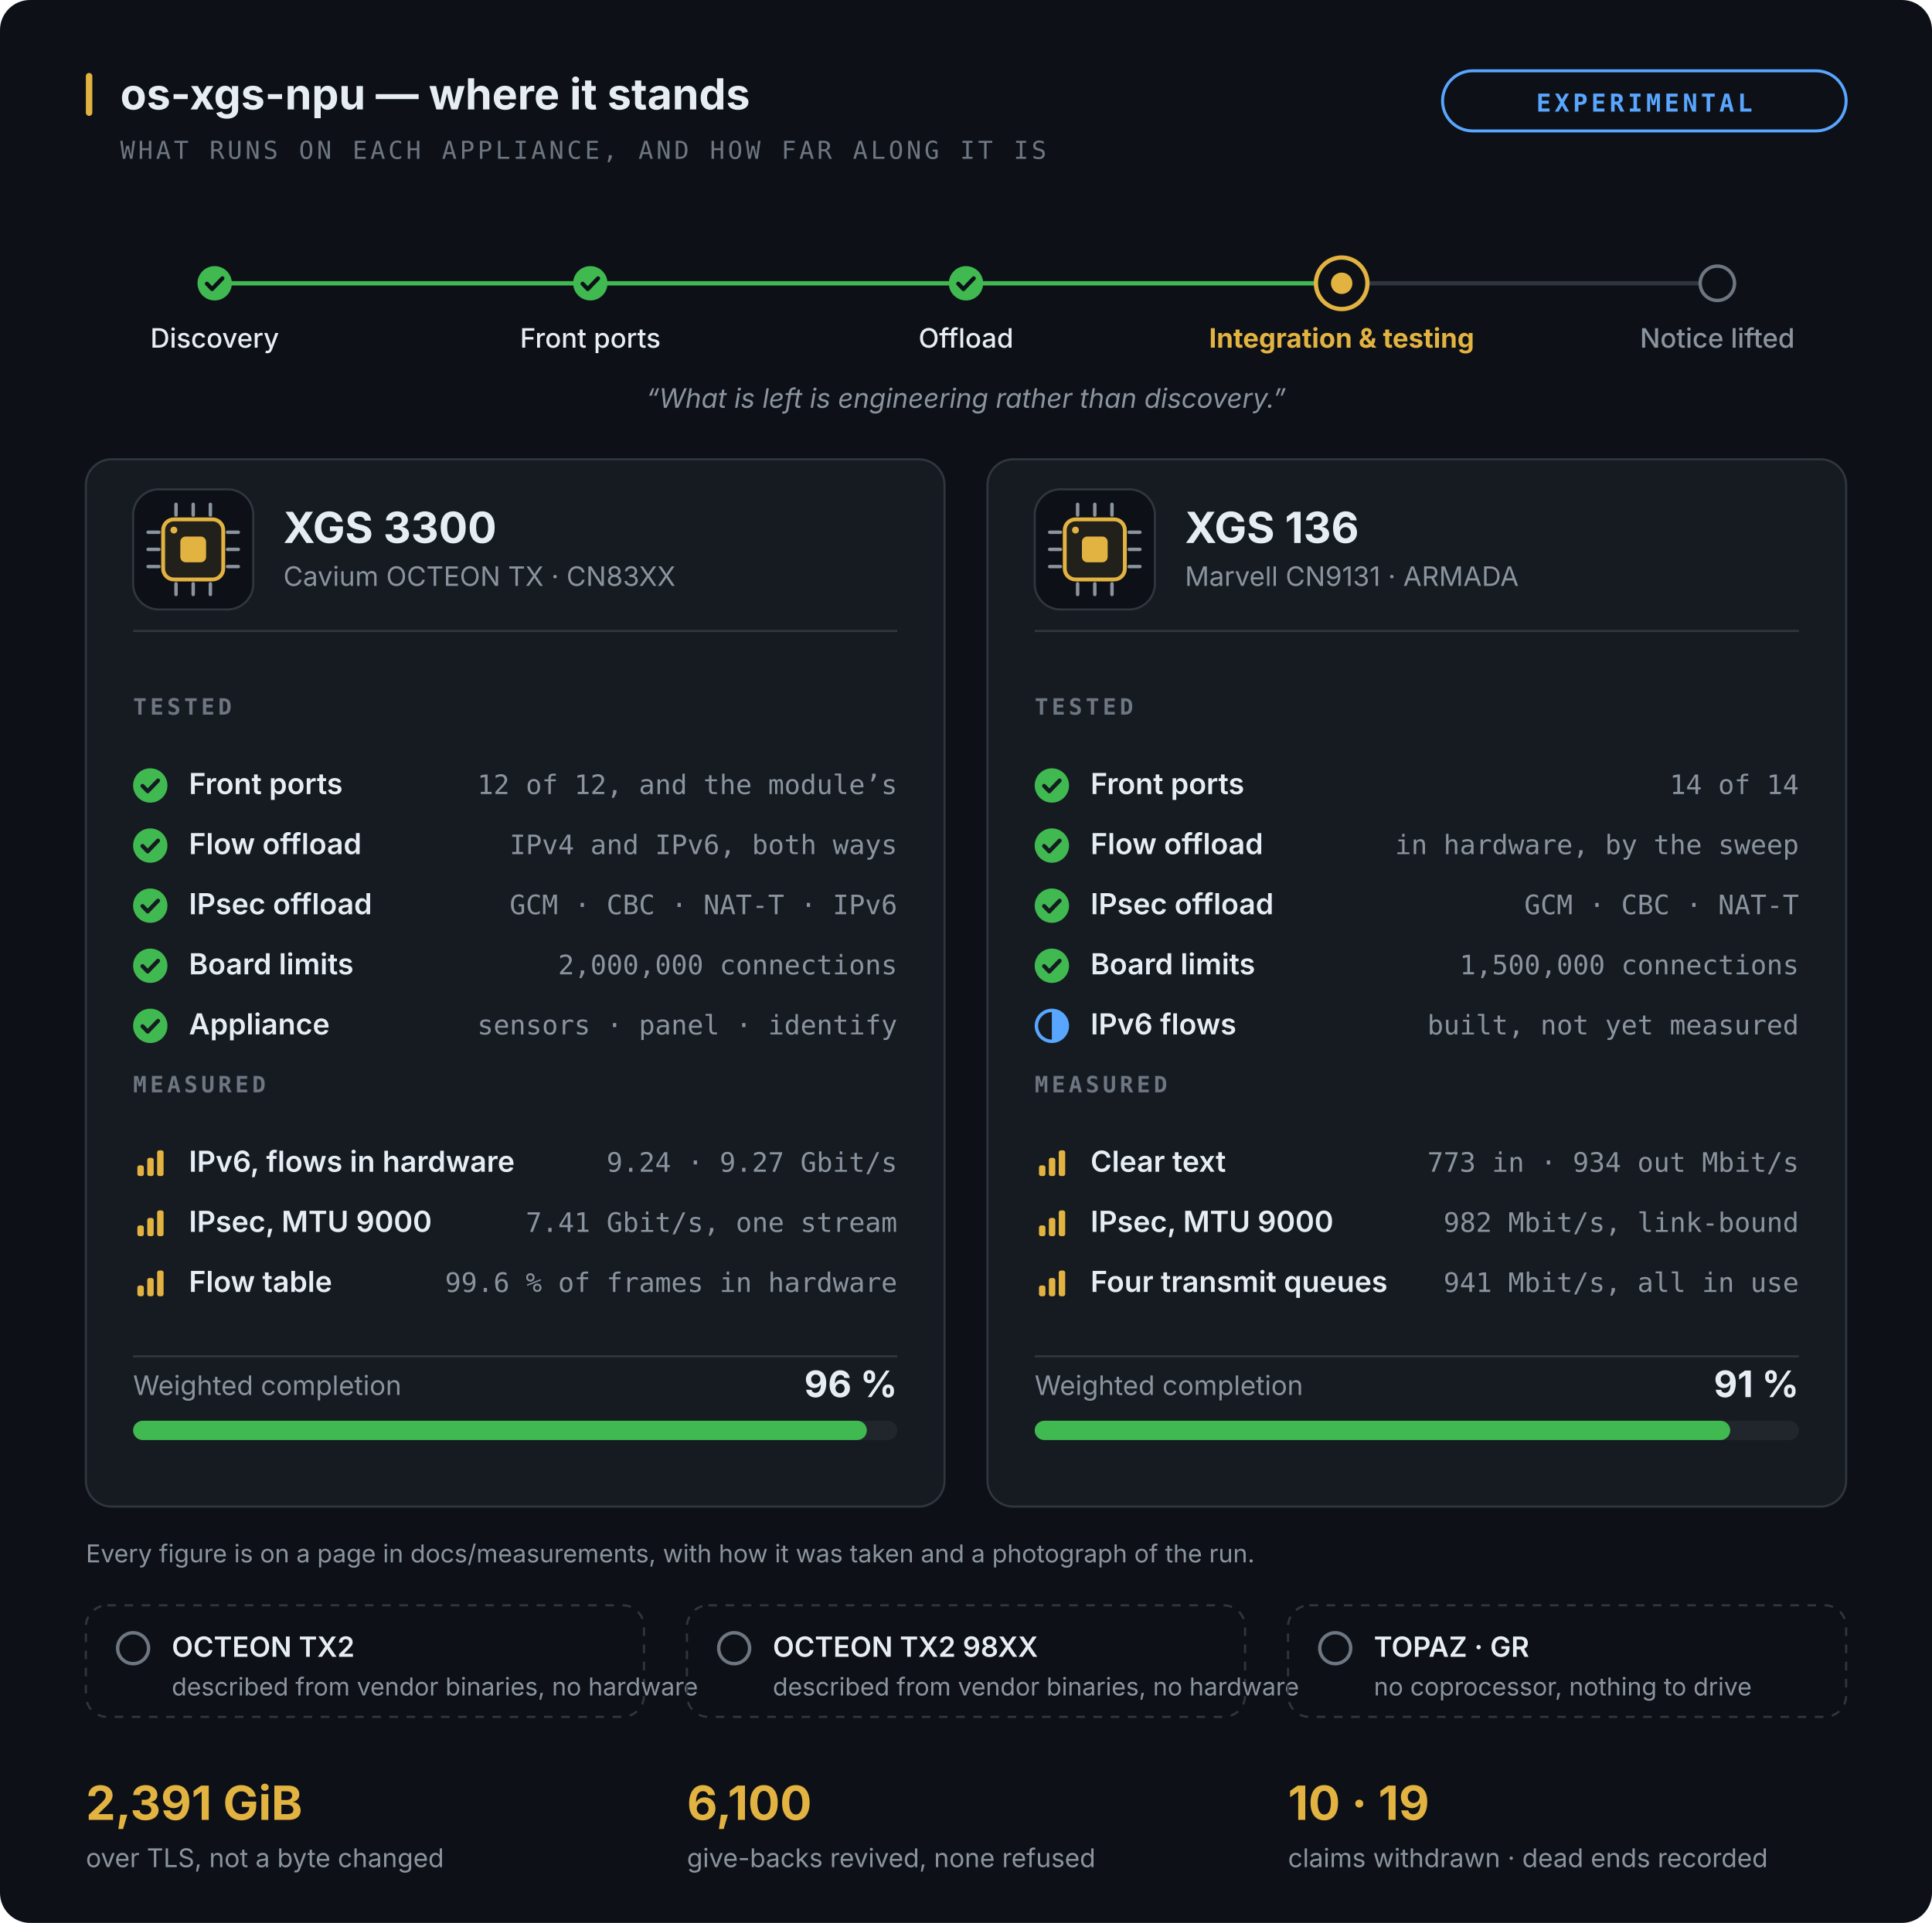
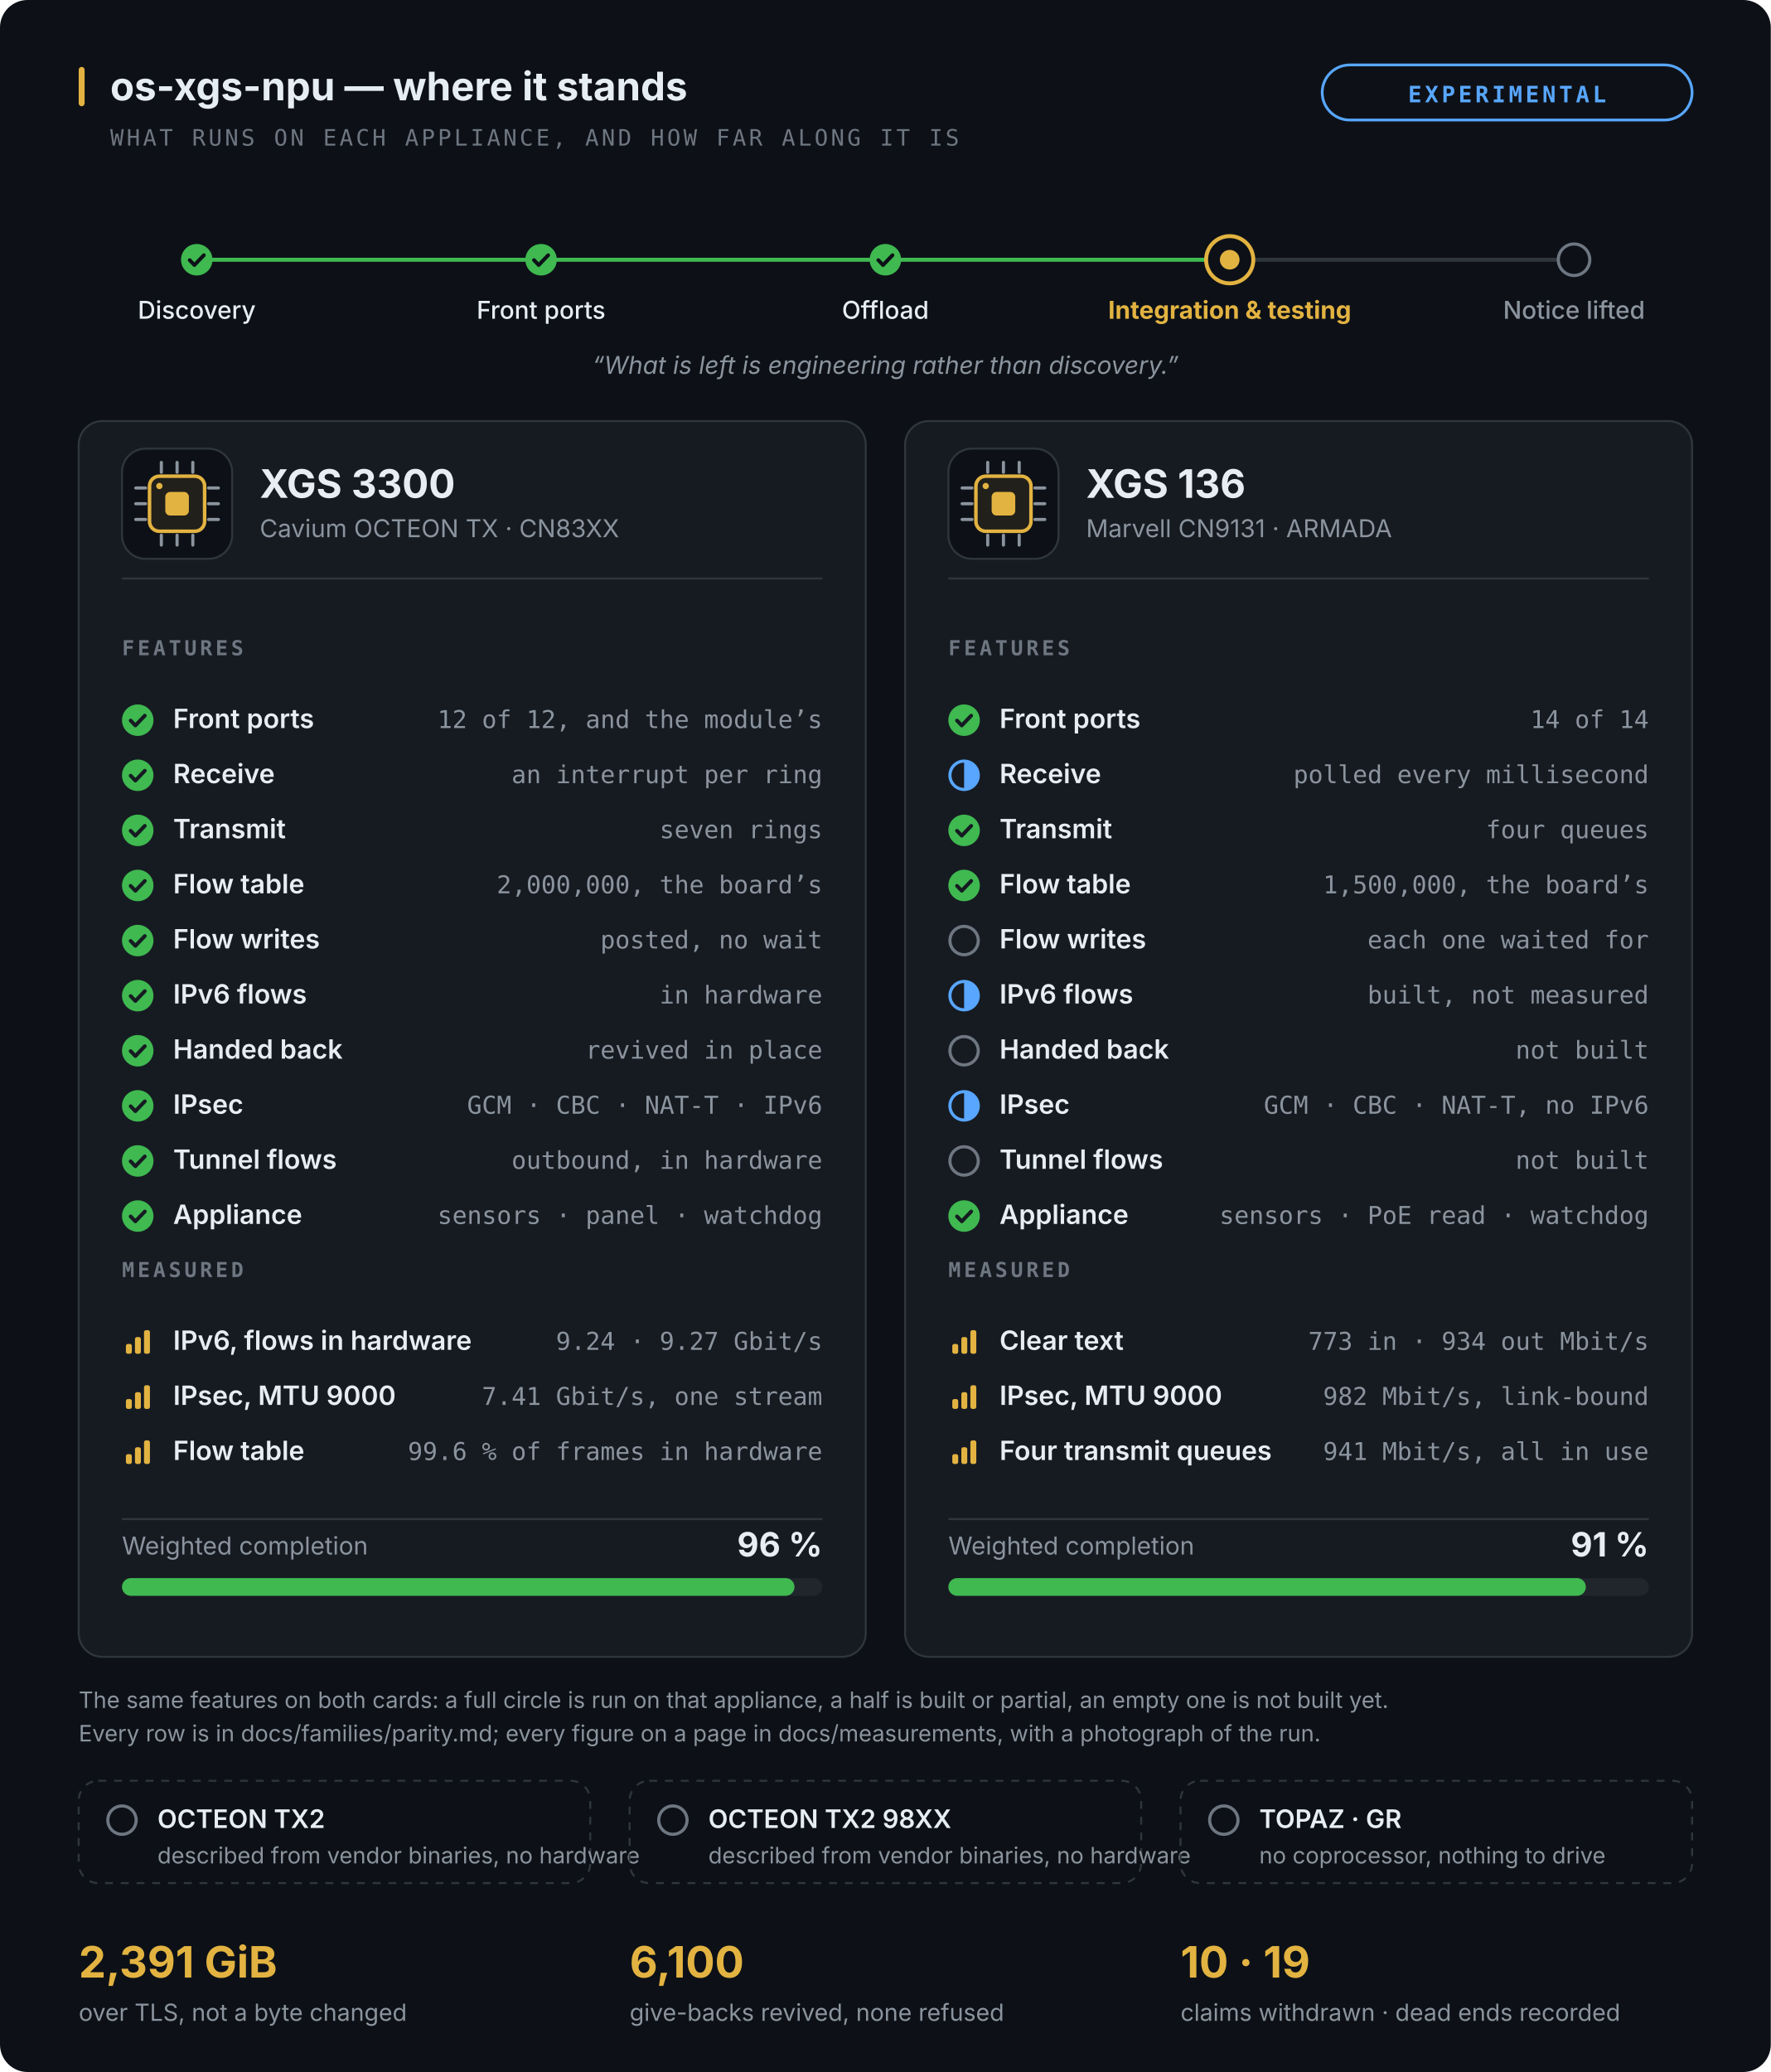
- <svg xmlns="http://www.w3.org/2000/svg" viewBox="0 0 900 896" width="900" height="896" role="img" aria-label="os-xgs-npu status. Stage: discovery, front ports and offload done; integration and testing in progress; the repository notice not yet lifted. XGS 3300, Cavium OCTEON TX and CN83XX: Front ports: 12 of 12, and the module's; Flow offload: IPv4 and IPv6, both ways; IPsec offload: GCM and CBC and NAT-T and IPv6; Board limits: 2,000,000 connections; Appliance: sensors and panel and identify; IPv6, flows in hardware: 9.24 and 9.27 Gbit/s; IPsec, MTU 9000: 7.41 Gbit/s, one stream; Flow table: 99.6 % of frames in hardware; weighted completion 96 per cent. XGS 136, Marvell CN9131 and ARMADA: Front ports: 14 of 14; Flow offload: in hardware, by the sweep; IPsec offload: GCM and CBC and NAT-T; Board limits: 1,500,000 connections; IPv6 flows: built, not yet measured; Clear text: 773 in and 934 out Mbit/s; IPsec, MTU 9000: 982 Mbit/s, link-bound; Four transmit queues: 941 Mbit/s, all in use; weighted completion 91 per cent. OCTEON TX2 and TX2 98XX described only; TOPAZ and GR have no coprocessor. 2,391 GiB over TLS, not a byte changed; 6,100 give-backs revived, none refused; 10 and 19 claims withdrawn and dead ends recorded.">
-   <rect width="900" height="896" rx="14" fill="#0D1117" />
+ <svg xmlns="http://www.w3.org/2000/svg" viewBox="0 0 900 1053" width="900" height="1053" role="img" aria-label="os-xgs-npu status. Stage: discovery, front ports and offload done; integration and testing in progress; the repository notice not yet lifted. XGS 3300, Cavium OCTEON TX and CN83XX: Front ports: 12 of 12, and the module's; Receive: an interrupt per ring; Transmit: seven rings; Flow table: 2,000,000, the board's; Flow writes: posted, no wait; IPv6 flows: in hardware; Handed back: revived in place; IPsec: GCM and CBC and NAT-T and IPv6; Tunnel flows: outbound, in hardware; Appliance: sensors and panel and watchdog; IPv6, flows in hardware: 9.24 and 9.27 Gbit/s; IPsec, MTU 9000: 7.41 Gbit/s, one stream; Flow table: 99.6 % of frames in hardware; weighted completion 96 per cent. XGS 136, Marvell CN9131 and ARMADA: Front ports: 14 of 14; Receive: polled every millisecond; Transmit: four queues; Flow table: 1,500,000, the board's; Flow writes: each one waited for; IPv6 flows: built, not measured; Handed back: not built; IPsec: GCM and CBC and NAT-T, no IPv6; Tunnel flows: not built; Appliance: sensors and PoE read and watchdog; Clear text: 773 in and 934 out Mbit/s; IPsec, MTU 9000: 982 Mbit/s, link-bound; Four transmit queues: 941 Mbit/s, all in use; weighted completion 91 per cent. OCTEON TX2 and TX2 98XX described only; TOPAZ and GR have no coprocessor. 2,391 GiB over TLS, not a byte changed; 6,100 give-backs revived, none refused; 10 and 19 claims withdrawn and dead ends recorded.">
+   <rect width="900" height="1053" rx="14" fill="#0D1117" />
  <rect x="40" y="34" width="3" height="20" rx="1.5" fill="#E3B341" />
  <text x="56" y="51" font-family="ui-sans-serif,-apple-system,Segoe UI,Inter,Helvetica,Arial,sans-serif" font-size="20" font-weight="700" fill="#E6EDF3" text-anchor="start">os-xgs-npu — where it stands</text>
  <text x="56" y="74" font-family="ui-monospace,SFMono-Regular,Menlo,Consolas,monospace" font-size="11.5" font-weight="400" fill="#6E7681" text-anchor="start" letter-spacing="1.4">WHAT RUNS ON EACH APPLIANCE, AND HOW FAR ALONG IT IS</text>
  <rect x="672" y="33" width="188" height="28" rx="14" fill="none" stroke="#58A6FF" stroke-width="1.4" />
  <text x="766" y="52" font-family="ui-monospace,SFMono-Regular,Menlo,Consolas,monospace" font-size="11.5" font-weight="700" fill="#58A6FF" text-anchor="middle" letter-spacing="1.6">EXPERIMENTAL</text>
  <line x1="100" y1="132" x2="800" y2="132" stroke="#30363D" stroke-width="2" />
  <line x1="100" y1="132" x2="625" y2="132" stroke="#3FB950" stroke-width="2" />
  <circle cx="100" cy="132" r="8" fill="#3FB950" />
  <path d="M96.4 132.2 l2.4 2.5 l4.8 -5" fill="none" stroke="#0D1117" stroke-width="1.9" stroke-linecap="round" stroke-linejoin="round" />
  <text x="100" y="162" font-family="ui-sans-serif,-apple-system,Segoe UI,Inter,Helvetica,Arial,sans-serif" font-size="12.5" font-weight="500" fill="#E6EDF3" text-anchor="middle">Discovery</text>
  <circle cx="275" cy="132" r="8" fill="#3FB950" />
  <path d="M271.4 132.2 l2.4 2.5 l4.8 -5" fill="none" stroke="#0D1117" stroke-width="1.9" stroke-linecap="round" stroke-linejoin="round" />
  <text x="275" y="162" font-family="ui-sans-serif,-apple-system,Segoe UI,Inter,Helvetica,Arial,sans-serif" font-size="12.5" font-weight="500" fill="#E6EDF3" text-anchor="middle">Front ports</text>
  <circle cx="450" cy="132" r="8" fill="#3FB950" />
  <path d="M446.4 132.2 l2.4 2.5 l4.8 -5" fill="none" stroke="#0D1117" stroke-width="1.9" stroke-linecap="round" stroke-linejoin="round" />
  <text x="450" y="162" font-family="ui-sans-serif,-apple-system,Segoe UI,Inter,Helvetica,Arial,sans-serif" font-size="12.5" font-weight="500" fill="#E6EDF3" text-anchor="middle">Offload</text>
  <circle cx="625" cy="132" r="12" fill="#0D1117" stroke="#E3B341" stroke-width="2" />
  <circle cx="625" cy="132" r="5" fill="#E3B341" />
  <text x="625" y="162" font-family="ui-sans-serif,-apple-system,Segoe UI,Inter,Helvetica,Arial,sans-serif" font-size="12.5" font-weight="700" fill="#E3B341" text-anchor="middle">Integration &amp; testing</text>
  <circle cx="800" cy="132" r="8" fill="#0D1117" stroke="#6E7681" stroke-width="1.6" />
  <text x="800" y="162" font-family="ui-sans-serif,-apple-system,Segoe UI,Inter,Helvetica,Arial,sans-serif" font-size="12.5" font-weight="500" fill="#8B949E" text-anchor="middle">Notice lifted</text>
  <text x="450.0" y="190" font-family="ui-sans-serif,-apple-system,Segoe UI,Inter,Helvetica,Arial,sans-serif" font-size="12.5" font-weight="400" fill="#8B949E" text-anchor="middle" font-style="italic">“What is left is engineering rather than discovery.”</text>
-   <rect x="40" y="214" width="400" height="488" rx="12" fill="#161B22" stroke="#30363D" />
+   <rect x="40" y="214" width="400" height="628" rx="12" fill="#161B22" stroke="#30363D" />
  <rect x="62" y="228" width="56" height="56" rx="12" fill="#0D1117" stroke="#30363D" />
  <path d="M82.0 240.0 v-5 M82.0 272.0 v5 M74.0 248.0 h-5 M106.0 248.0 h5" stroke="#8B949E" stroke-width="1.6" stroke-linecap="round" fill="none" />
  <path d="M90.0 240.0 v-5 M90.0 272.0 v5 M74.0 256.0 h-5 M106.0 256.0 h5" stroke="#8B949E" stroke-width="1.6" stroke-linecap="round" fill="none" />
  <path d="M98.0 240.0 v-5 M98.0 272.0 v5 M74.0 264.0 h-5 M106.0 264.0 h5" stroke="#8B949E" stroke-width="1.6" stroke-linecap="round" fill="none" />
  <rect x="76.0" y="242.0" width="28" height="28" rx="5" fill="#E3B341" fill-opacity="0.10" stroke="#E3B341" stroke-width="1.8" />
  <rect x="84.0" y="250.0" width="12" height="12" rx="2.5" fill="#E3B341" />
  <circle cx="81.0" cy="247.0" r="1.6" fill="#E3B341" />
  <text x="132" y="253" font-family="ui-sans-serif,-apple-system,Segoe UI,Inter,Helvetica,Arial,sans-serif" font-size="20" font-weight="700" fill="#E6EDF3" text-anchor="start">XGS 3300</text>
  <text x="132" y="273" font-family="ui-sans-serif,-apple-system,Segoe UI,Inter,Helvetica,Arial,sans-serif" font-size="12.5" font-weight="400" fill="#8B949E" text-anchor="start">Cavium OCTEON TX · CN83XX</text>
  <line x1="62" y1="294" x2="418" y2="294" stroke="#30363D" />
-   <text x="62" y="333" font-family="ui-monospace,SFMono-Regular,Menlo,Consolas,monospace" font-size="10.5" font-weight="700" fill="#6E7681" text-anchor="start" letter-spacing="1.6">TESTED</text>
+   <text x="62" y="333" font-family="ui-monospace,SFMono-Regular,Menlo,Consolas,monospace" font-size="10.5" font-weight="700" fill="#6E7681" text-anchor="start" letter-spacing="1.6">FEATURES</text>
  <circle cx="70" cy="366" r="8" fill="#3FB950" />
  <path d="M66.4 366.2 l2.4 2.5 l4.8 -5" fill="none" stroke="#161B22" stroke-width="1.9" stroke-linecap="round" stroke-linejoin="round" />
  <text x="88" y="370" font-family="ui-sans-serif,-apple-system,Segoe UI,Inter,Helvetica,Arial,sans-serif" font-size="13.5" font-weight="600" fill="#E6EDF3" text-anchor="start">Front ports</text>
  <text x="418" y="370" font-family="ui-monospace,SFMono-Regular,Menlo,Consolas,monospace" font-size="12.5" font-weight="400" fill="#8B949E" text-anchor="end">12 of 12, and the module’s</text>
  <circle cx="70" cy="394" r="8" fill="#3FB950" />
  <path d="M66.4 394.2 l2.4 2.5 l4.8 -5" fill="none" stroke="#161B22" stroke-width="1.9" stroke-linecap="round" stroke-linejoin="round" />
-   <text x="88" y="398" font-family="ui-sans-serif,-apple-system,Segoe UI,Inter,Helvetica,Arial,sans-serif" font-size="13.5" font-weight="600" fill="#E6EDF3" text-anchor="start">Flow offload</text>
-   <text x="418" y="398" font-family="ui-monospace,SFMono-Regular,Menlo,Consolas,monospace" font-size="12.5" font-weight="400" fill="#8B949E" text-anchor="end">IPv4 and IPv6, both ways</text>
+   <text x="88" y="398" font-family="ui-sans-serif,-apple-system,Segoe UI,Inter,Helvetica,Arial,sans-serif" font-size="13.5" font-weight="600" fill="#E6EDF3" text-anchor="start">Receive</text>
+   <text x="418" y="398" font-family="ui-monospace,SFMono-Regular,Menlo,Consolas,monospace" font-size="12.5" font-weight="400" fill="#8B949E" text-anchor="end">an interrupt per ring</text>
  <circle cx="70" cy="422" r="8" fill="#3FB950" />
  <path d="M66.4 422.2 l2.4 2.5 l4.8 -5" fill="none" stroke="#161B22" stroke-width="1.9" stroke-linecap="round" stroke-linejoin="round" />
-   <text x="88" y="426" font-family="ui-sans-serif,-apple-system,Segoe UI,Inter,Helvetica,Arial,sans-serif" font-size="13.5" font-weight="600" fill="#E6EDF3" text-anchor="start">IPsec offload</text>
-   <text x="418" y="426" font-family="ui-monospace,SFMono-Regular,Menlo,Consolas,monospace" font-size="12.5" font-weight="400" fill="#8B949E" text-anchor="end">GCM · CBC · NAT-T · IPv6</text>
+   <text x="88" y="426" font-family="ui-sans-serif,-apple-system,Segoe UI,Inter,Helvetica,Arial,sans-serif" font-size="13.5" font-weight="600" fill="#E6EDF3" text-anchor="start">Transmit</text>
+   <text x="418" y="426" font-family="ui-monospace,SFMono-Regular,Menlo,Consolas,monospace" font-size="12.5" font-weight="400" fill="#8B949E" text-anchor="end">seven rings</text>
  <circle cx="70" cy="450" r="8" fill="#3FB950" />
  <path d="M66.4 450.2 l2.4 2.5 l4.8 -5" fill="none" stroke="#161B22" stroke-width="1.9" stroke-linecap="round" stroke-linejoin="round" />
-   <text x="88" y="454" font-family="ui-sans-serif,-apple-system,Segoe UI,Inter,Helvetica,Arial,sans-serif" font-size="13.5" font-weight="600" fill="#E6EDF3" text-anchor="start">Board limits</text>
-   <text x="418" y="454" font-family="ui-monospace,SFMono-Regular,Menlo,Consolas,monospace" font-size="12.5" font-weight="400" fill="#8B949E" text-anchor="end">2,000,000 connections</text>
+   <text x="88" y="454" font-family="ui-sans-serif,-apple-system,Segoe UI,Inter,Helvetica,Arial,sans-serif" font-size="13.5" font-weight="600" fill="#E6EDF3" text-anchor="start">Flow table</text>
+   <text x="418" y="454" font-family="ui-monospace,SFMono-Regular,Menlo,Consolas,monospace" font-size="12.5" font-weight="400" fill="#8B949E" text-anchor="end">2,000,000, the board’s</text>
  <circle cx="70" cy="478" r="8" fill="#3FB950" />
  <path d="M66.4 478.2 l2.4 2.5 l4.8 -5" fill="none" stroke="#161B22" stroke-width="1.9" stroke-linecap="round" stroke-linejoin="round" />
-   <text x="88" y="482" font-family="ui-sans-serif,-apple-system,Segoe UI,Inter,Helvetica,Arial,sans-serif" font-size="13.5" font-weight="600" fill="#E6EDF3" text-anchor="start">Appliance</text>
-   <text x="418" y="482" font-family="ui-monospace,SFMono-Regular,Menlo,Consolas,monospace" font-size="12.5" font-weight="400" fill="#8B949E" text-anchor="end">sensors · panel · identify</text>
-   <text x="62" y="509" font-family="ui-monospace,SFMono-Regular,Menlo,Consolas,monospace" font-size="10.5" font-weight="700" fill="#6E7681" text-anchor="start" letter-spacing="1.6">MEASURED</text>
-   <rect x="64.0" y="543" width="3" height="5" rx="1" fill="#E3B341" />
-   <rect x="68.6" y="539.5" width="3" height="8.5" rx="1" fill="#E3B341" />
-   <rect x="73.2" y="536" width="3" height="12" rx="1" fill="#E3B341" />
-   <text x="88" y="546" font-family="ui-sans-serif,-apple-system,Segoe UI,Inter,Helvetica,Arial,sans-serif" font-size="13.5" font-weight="600" fill="#E6EDF3" text-anchor="start">IPv6, flows in hardware</text>
-   <text x="418" y="546" font-family="ui-monospace,SFMono-Regular,Menlo,Consolas,monospace" font-size="12.5" font-weight="400" fill="#8B949E" text-anchor="end">9.24 · 9.27 Gbit/s</text>
-   <rect x="64.0" y="571" width="3" height="5" rx="1" fill="#E3B341" />
-   <rect x="68.6" y="567.5" width="3" height="8.5" rx="1" fill="#E3B341" />
-   <rect x="73.2" y="564" width="3" height="12" rx="1" fill="#E3B341" />
-   <text x="88" y="574" font-family="ui-sans-serif,-apple-system,Segoe UI,Inter,Helvetica,Arial,sans-serif" font-size="13.5" font-weight="600" fill="#E6EDF3" text-anchor="start">IPsec, MTU 9000</text>
-   <text x="418" y="574" font-family="ui-monospace,SFMono-Regular,Menlo,Consolas,monospace" font-size="12.5" font-weight="400" fill="#8B949E" text-anchor="end">7.41 Gbit/s, one stream</text>
-   <rect x="64.0" y="599" width="3" height="5" rx="1" fill="#E3B341" />
-   <rect x="68.6" y="595.5" width="3" height="8.5" rx="1" fill="#E3B341" />
-   <rect x="73.2" y="592" width="3" height="12" rx="1" fill="#E3B341" />
-   <text x="88" y="602" font-family="ui-sans-serif,-apple-system,Segoe UI,Inter,Helvetica,Arial,sans-serif" font-size="13.5" font-weight="600" fill="#E6EDF3" text-anchor="start">Flow table</text>
-   <text x="418" y="602" font-family="ui-monospace,SFMono-Regular,Menlo,Consolas,monospace" font-size="12.5" font-weight="400" fill="#8B949E" text-anchor="end">99.6 % of frames in hardware</text>
-   <line x1="62" y1="632" x2="418" y2="632" stroke="#30363D" />
-   <text x="62" y="650" font-family="ui-sans-serif,-apple-system,Segoe UI,Inter,Helvetica,Arial,sans-serif" font-size="12.5" font-weight="400" fill="#8B949E" text-anchor="start">Weighted completion</text>
-   <text x="418" y="651" font-family="ui-sans-serif,-apple-system,Segoe UI,Inter,Helvetica,Arial,sans-serif" font-size="17" font-weight="700" fill="#E6EDF3" text-anchor="end">96 %</text>
-   <rect x="62" y="662" width="356" height="9" rx="4.5" fill="#21262D" />
-   <rect x="62" y="662" width="341.8" height="9" rx="4.5" fill="#3FB950" />
-   <rect x="460" y="214" width="400" height="488" rx="12" fill="#161B22" stroke="#30363D" />
+   <text x="88" y="482" font-family="ui-sans-serif,-apple-system,Segoe UI,Inter,Helvetica,Arial,sans-serif" font-size="13.5" font-weight="600" fill="#E6EDF3" text-anchor="start">Flow writes</text>
+   <text x="418" y="482" font-family="ui-monospace,SFMono-Regular,Menlo,Consolas,monospace" font-size="12.5" font-weight="400" fill="#8B949E" text-anchor="end">posted, no wait</text>
+   <circle cx="70" cy="506" r="8" fill="#3FB950" />
+   <path d="M66.4 506.2 l2.4 2.5 l4.8 -5" fill="none" stroke="#161B22" stroke-width="1.9" stroke-linecap="round" stroke-linejoin="round" />
+   <text x="88" y="510" font-family="ui-sans-serif,-apple-system,Segoe UI,Inter,Helvetica,Arial,sans-serif" font-size="13.5" font-weight="600" fill="#E6EDF3" text-anchor="start">IPv6 flows</text>
+   <text x="418" y="510" font-family="ui-monospace,SFMono-Regular,Menlo,Consolas,monospace" font-size="12.5" font-weight="400" fill="#8B949E" text-anchor="end">in hardware</text>
+   <circle cx="70" cy="534" r="8" fill="#3FB950" />
+   <path d="M66.4 534.2 l2.4 2.5 l4.8 -5" fill="none" stroke="#161B22" stroke-width="1.9" stroke-linecap="round" stroke-linejoin="round" />
+   <text x="88" y="538" font-family="ui-sans-serif,-apple-system,Segoe UI,Inter,Helvetica,Arial,sans-serif" font-size="13.5" font-weight="600" fill="#E6EDF3" text-anchor="start">Handed back</text>
+   <text x="418" y="538" font-family="ui-monospace,SFMono-Regular,Menlo,Consolas,monospace" font-size="12.5" font-weight="400" fill="#8B949E" text-anchor="end">revived in place</text>
+   <circle cx="70" cy="562" r="8" fill="#3FB950" />
+   <path d="M66.4 562.2 l2.4 2.5 l4.8 -5" fill="none" stroke="#161B22" stroke-width="1.9" stroke-linecap="round" stroke-linejoin="round" />
+   <text x="88" y="566" font-family="ui-sans-serif,-apple-system,Segoe UI,Inter,Helvetica,Arial,sans-serif" font-size="13.5" font-weight="600" fill="#E6EDF3" text-anchor="start">IPsec</text>
+   <text x="418" y="566" font-family="ui-monospace,SFMono-Regular,Menlo,Consolas,monospace" font-size="12.5" font-weight="400" fill="#8B949E" text-anchor="end">GCM · CBC · NAT-T · IPv6</text>
+   <circle cx="70" cy="590" r="8" fill="#3FB950" />
+   <path d="M66.4 590.2 l2.4 2.5 l4.8 -5" fill="none" stroke="#161B22" stroke-width="1.9" stroke-linecap="round" stroke-linejoin="round" />
+   <text x="88" y="594" font-family="ui-sans-serif,-apple-system,Segoe UI,Inter,Helvetica,Arial,sans-serif" font-size="13.5" font-weight="600" fill="#E6EDF3" text-anchor="start">Tunnel flows</text>
+   <text x="418" y="594" font-family="ui-monospace,SFMono-Regular,Menlo,Consolas,monospace" font-size="12.5" font-weight="400" fill="#8B949E" text-anchor="end">outbound, in hardware</text>
+   <circle cx="70" cy="618" r="8" fill="#3FB950" />
+   <path d="M66.4 618.2 l2.4 2.5 l4.8 -5" fill="none" stroke="#161B22" stroke-width="1.9" stroke-linecap="round" stroke-linejoin="round" />
+   <text x="88" y="622" font-family="ui-sans-serif,-apple-system,Segoe UI,Inter,Helvetica,Arial,sans-serif" font-size="13.5" font-weight="600" fill="#E6EDF3" text-anchor="start">Appliance</text>
+   <text x="418" y="622" font-family="ui-monospace,SFMono-Regular,Menlo,Consolas,monospace" font-size="12.5" font-weight="400" fill="#8B949E" text-anchor="end">sensors · panel · watchdog</text>
+   <text x="62" y="649" font-family="ui-monospace,SFMono-Regular,Menlo,Consolas,monospace" font-size="10.5" font-weight="700" fill="#6E7681" text-anchor="start" letter-spacing="1.6">MEASURED</text>
+   <rect x="64.0" y="683" width="3" height="5" rx="1" fill="#E3B341" />
+   <rect x="68.6" y="679.5" width="3" height="8.5" rx="1" fill="#E3B341" />
+   <rect x="73.2" y="676" width="3" height="12" rx="1" fill="#E3B341" />
+   <text x="88" y="686" font-family="ui-sans-serif,-apple-system,Segoe UI,Inter,Helvetica,Arial,sans-serif" font-size="13.5" font-weight="600" fill="#E6EDF3" text-anchor="start">IPv6, flows in hardware</text>
+   <text x="418" y="686" font-family="ui-monospace,SFMono-Regular,Menlo,Consolas,monospace" font-size="12.5" font-weight="400" fill="#8B949E" text-anchor="end">9.24 · 9.27 Gbit/s</text>
+   <rect x="64.0" y="711" width="3" height="5" rx="1" fill="#E3B341" />
+   <rect x="68.6" y="707.5" width="3" height="8.5" rx="1" fill="#E3B341" />
+   <rect x="73.2" y="704" width="3" height="12" rx="1" fill="#E3B341" />
+   <text x="88" y="714" font-family="ui-sans-serif,-apple-system,Segoe UI,Inter,Helvetica,Arial,sans-serif" font-size="13.5" font-weight="600" fill="#E6EDF3" text-anchor="start">IPsec, MTU 9000</text>
+   <text x="418" y="714" font-family="ui-monospace,SFMono-Regular,Menlo,Consolas,monospace" font-size="12.5" font-weight="400" fill="#8B949E" text-anchor="end">7.41 Gbit/s, one stream</text>
+   <rect x="64.0" y="739" width="3" height="5" rx="1" fill="#E3B341" />
+   <rect x="68.6" y="735.5" width="3" height="8.5" rx="1" fill="#E3B341" />
+   <rect x="73.2" y="732" width="3" height="12" rx="1" fill="#E3B341" />
+   <text x="88" y="742" font-family="ui-sans-serif,-apple-system,Segoe UI,Inter,Helvetica,Arial,sans-serif" font-size="13.5" font-weight="600" fill="#E6EDF3" text-anchor="start">Flow table</text>
+   <text x="418" y="742" font-family="ui-monospace,SFMono-Regular,Menlo,Consolas,monospace" font-size="12.5" font-weight="400" fill="#8B949E" text-anchor="end">99.6 % of frames in hardware</text>
+   <line x1="62" y1="772" x2="418" y2="772" stroke="#30363D" />
+   <text x="62" y="790" font-family="ui-sans-serif,-apple-system,Segoe UI,Inter,Helvetica,Arial,sans-serif" font-size="12.5" font-weight="400" fill="#8B949E" text-anchor="start">Weighted completion</text>
+   <text x="418" y="791" font-family="ui-sans-serif,-apple-system,Segoe UI,Inter,Helvetica,Arial,sans-serif" font-size="17" font-weight="700" fill="#E6EDF3" text-anchor="end">96 %</text>
+   <rect x="62" y="802" width="356" height="9" rx="4.5" fill="#21262D" />
+   <rect x="62" y="802" width="341.8" height="9" rx="4.5" fill="#3FB950" />
+   <rect x="460" y="214" width="400" height="628" rx="12" fill="#161B22" stroke="#30363D" />
  <rect x="482" y="228" width="56" height="56" rx="12" fill="#0D1117" stroke="#30363D" />
  <path d="M502.0 240.0 v-5 M502.0 272.0 v5 M494.0 248.0 h-5 M526.0 248.0 h5" stroke="#8B949E" stroke-width="1.6" stroke-linecap="round" fill="none" />
  <path d="M510.0 240.0 v-5 M510.0 272.0 v5 M494.0 256.0 h-5 M526.0 256.0 h5" stroke="#8B949E" stroke-width="1.6" stroke-linecap="round" fill="none" />
  <path d="M518.0 240.0 v-5 M518.0 272.0 v5 M494.0 264.0 h-5 M526.0 264.0 h5" stroke="#8B949E" stroke-width="1.6" stroke-linecap="round" fill="none" />
  <rect x="496.0" y="242.0" width="28" height="28" rx="5" fill="#E3B341" fill-opacity="0.10" stroke="#E3B341" stroke-width="1.8" />
  <rect x="504.0" y="250.0" width="12" height="12" rx="2.5" fill="#E3B341" />
  <circle cx="501.0" cy="247.0" r="1.6" fill="#E3B341" />
  <text x="552" y="253" font-family="ui-sans-serif,-apple-system,Segoe UI,Inter,Helvetica,Arial,sans-serif" font-size="20" font-weight="700" fill="#E6EDF3" text-anchor="start">XGS 136</text>
  <text x="552" y="273" font-family="ui-sans-serif,-apple-system,Segoe UI,Inter,Helvetica,Arial,sans-serif" font-size="12.5" font-weight="400" fill="#8B949E" text-anchor="start">Marvell CN9131 · ARMADA</text>
  <line x1="482" y1="294" x2="838" y2="294" stroke="#30363D" />
-   <text x="482" y="333" font-family="ui-monospace,SFMono-Regular,Menlo,Consolas,monospace" font-size="10.5" font-weight="700" fill="#6E7681" text-anchor="start" letter-spacing="1.6">TESTED</text>
+   <text x="482" y="333" font-family="ui-monospace,SFMono-Regular,Menlo,Consolas,monospace" font-size="10.5" font-weight="700" fill="#6E7681" text-anchor="start" letter-spacing="1.6">FEATURES</text>
  <circle cx="490" cy="366" r="8" fill="#3FB950" />
  <path d="M486.4 366.2 l2.4 2.5 l4.8 -5" fill="none" stroke="#161B22" stroke-width="1.9" stroke-linecap="round" stroke-linejoin="round" />
  <text x="508" y="370" font-family="ui-sans-serif,-apple-system,Segoe UI,Inter,Helvetica,Arial,sans-serif" font-size="13.5" font-weight="600" fill="#E6EDF3" text-anchor="start">Front ports</text>
  <text x="838" y="370" font-family="ui-monospace,SFMono-Regular,Menlo,Consolas,monospace" font-size="12.5" font-weight="400" fill="#8B949E" text-anchor="end">14 of 14</text>
-   <circle cx="490" cy="394" r="8" fill="#3FB950" />
-   <path d="M486.4 394.2 l2.4 2.5 l4.8 -5" fill="none" stroke="#161B22" stroke-width="1.9" stroke-linecap="round" stroke-linejoin="round" />
-   <text x="508" y="398" font-family="ui-sans-serif,-apple-system,Segoe UI,Inter,Helvetica,Arial,sans-serif" font-size="13.5" font-weight="600" fill="#E6EDF3" text-anchor="start">Flow offload</text>
-   <text x="838" y="398" font-family="ui-monospace,SFMono-Regular,Menlo,Consolas,monospace" font-size="12.5" font-weight="400" fill="#8B949E" text-anchor="end">in hardware, by the sweep</text>
+   <circle cx="490" cy="394" r="7.2" fill="none" stroke="#58A6FF" stroke-width="1.6" />
+   <path d="M490 386.8 A7.2 7.2 0 0 1 490 401.2 Z" fill="#58A6FF" />
+   <text x="508" y="398" font-family="ui-sans-serif,-apple-system,Segoe UI,Inter,Helvetica,Arial,sans-serif" font-size="13.5" font-weight="600" fill="#E6EDF3" text-anchor="start">Receive</text>
+   <text x="838" y="398" font-family="ui-monospace,SFMono-Regular,Menlo,Consolas,monospace" font-size="12.5" font-weight="400" fill="#8B949E" text-anchor="end">polled every millisecond</text>
  <circle cx="490" cy="422" r="8" fill="#3FB950" />
  <path d="M486.4 422.2 l2.4 2.5 l4.8 -5" fill="none" stroke="#161B22" stroke-width="1.9" stroke-linecap="round" stroke-linejoin="round" />
-   <text x="508" y="426" font-family="ui-sans-serif,-apple-system,Segoe UI,Inter,Helvetica,Arial,sans-serif" font-size="13.5" font-weight="600" fill="#E6EDF3" text-anchor="start">IPsec offload</text>
-   <text x="838" y="426" font-family="ui-monospace,SFMono-Regular,Menlo,Consolas,monospace" font-size="12.5" font-weight="400" fill="#8B949E" text-anchor="end">GCM · CBC · NAT-T</text>
+   <text x="508" y="426" font-family="ui-sans-serif,-apple-system,Segoe UI,Inter,Helvetica,Arial,sans-serif" font-size="13.5" font-weight="600" fill="#E6EDF3" text-anchor="start">Transmit</text>
+   <text x="838" y="426" font-family="ui-monospace,SFMono-Regular,Menlo,Consolas,monospace" font-size="12.5" font-weight="400" fill="#8B949E" text-anchor="end">four queues</text>
  <circle cx="490" cy="450" r="8" fill="#3FB950" />
  <path d="M486.4 450.2 l2.4 2.5 l4.8 -5" fill="none" stroke="#161B22" stroke-width="1.9" stroke-linecap="round" stroke-linejoin="round" />
-   <text x="508" y="454" font-family="ui-sans-serif,-apple-system,Segoe UI,Inter,Helvetica,Arial,sans-serif" font-size="13.5" font-weight="600" fill="#E6EDF3" text-anchor="start">Board limits</text>
-   <text x="838" y="454" font-family="ui-monospace,SFMono-Regular,Menlo,Consolas,monospace" font-size="12.5" font-weight="400" fill="#8B949E" text-anchor="end">1,500,000 connections</text>
-   <circle cx="490" cy="478" r="7.2" fill="none" stroke="#58A6FF" stroke-width="1.6" />
-   <path d="M490 470.8 A7.2 7.2 0 0 1 490 485.2 Z" fill="#58A6FF" />
-   <text x="508" y="482" font-family="ui-sans-serif,-apple-system,Segoe UI,Inter,Helvetica,Arial,sans-serif" font-size="13.5" font-weight="600" fill="#E6EDF3" text-anchor="start">IPv6 flows</text>
-   <text x="838" y="482" font-family="ui-monospace,SFMono-Regular,Menlo,Consolas,monospace" font-size="12.5" font-weight="400" fill="#8B949E" text-anchor="end">built, not yet measured</text>
-   <text x="482" y="509" font-family="ui-monospace,SFMono-Regular,Menlo,Consolas,monospace" font-size="10.5" font-weight="700" fill="#6E7681" text-anchor="start" letter-spacing="1.6">MEASURED</text>
-   <rect x="484.0" y="543" width="3" height="5" rx="1" fill="#E3B341" />
-   <rect x="488.6" y="539.5" width="3" height="8.5" rx="1" fill="#E3B341" />
-   <rect x="493.2" y="536" width="3" height="12" rx="1" fill="#E3B341" />
-   <text x="508" y="546" font-family="ui-sans-serif,-apple-system,Segoe UI,Inter,Helvetica,Arial,sans-serif" font-size="13.5" font-weight="600" fill="#E6EDF3" text-anchor="start">Clear text</text>
-   <text x="838" y="546" font-family="ui-monospace,SFMono-Regular,Menlo,Consolas,monospace" font-size="12.5" font-weight="400" fill="#8B949E" text-anchor="end">773 in · 934 out Mbit/s</text>
-   <rect x="484.0" y="571" width="3" height="5" rx="1" fill="#E3B341" />
-   <rect x="488.6" y="567.5" width="3" height="8.5" rx="1" fill="#E3B341" />
-   <rect x="493.2" y="564" width="3" height="12" rx="1" fill="#E3B341" />
-   <text x="508" y="574" font-family="ui-sans-serif,-apple-system,Segoe UI,Inter,Helvetica,Arial,sans-serif" font-size="13.5" font-weight="600" fill="#E6EDF3" text-anchor="start">IPsec, MTU 9000</text>
-   <text x="838" y="574" font-family="ui-monospace,SFMono-Regular,Menlo,Consolas,monospace" font-size="12.5" font-weight="400" fill="#8B949E" text-anchor="end">982 Mbit/s, link-bound</text>
-   <rect x="484.0" y="599" width="3" height="5" rx="1" fill="#E3B341" />
-   <rect x="488.6" y="595.5" width="3" height="8.5" rx="1" fill="#E3B341" />
-   <rect x="493.2" y="592" width="3" height="12" rx="1" fill="#E3B341" />
-   <text x="508" y="602" font-family="ui-sans-serif,-apple-system,Segoe UI,Inter,Helvetica,Arial,sans-serif" font-size="13.5" font-weight="600" fill="#E6EDF3" text-anchor="start">Four transmit queues</text>
-   <text x="838" y="602" font-family="ui-monospace,SFMono-Regular,Menlo,Consolas,monospace" font-size="12.5" font-weight="400" fill="#8B949E" text-anchor="end">941 Mbit/s, all in use</text>
-   <line x1="482" y1="632" x2="838" y2="632" stroke="#30363D" />
-   <text x="482" y="650" font-family="ui-sans-serif,-apple-system,Segoe UI,Inter,Helvetica,Arial,sans-serif" font-size="12.5" font-weight="400" fill="#8B949E" text-anchor="start">Weighted completion</text>
-   <text x="838" y="651" font-family="ui-sans-serif,-apple-system,Segoe UI,Inter,Helvetica,Arial,sans-serif" font-size="17" font-weight="700" fill="#E6EDF3" text-anchor="end">91 %</text>
-   <rect x="482" y="662" width="356" height="9" rx="4.5" fill="#21262D" />
-   <rect x="482" y="662" width="324.0" height="9" rx="4.5" fill="#3FB950" />
-   <text x="40" y="728" font-family="ui-sans-serif,-apple-system,Segoe UI,Inter,Helvetica,Arial,sans-serif" font-size="11.5" font-weight="400" fill="#8B949E" text-anchor="start">Every figure is on a page in docs/measurements, with how it was taken and a photograph of the run.</text>
-   <rect x="40" y="748" width="260" height="52" rx="10" fill="none" stroke="#30363D" stroke-dasharray="4 4" />
-   <circle cx="62" cy="768" r="7.2" fill="none" stroke="#6E7681" stroke-width="1.6" />
-   <text x="80" y="772" font-family="ui-sans-serif,-apple-system,Segoe UI,Inter,Helvetica,Arial,sans-serif" font-size="13" font-weight="600" fill="#E6EDF3" text-anchor="start">OCTEON TX2</text>
-   <text x="80" y="790" font-family="ui-sans-serif,-apple-system,Segoe UI,Inter,Helvetica,Arial,sans-serif" font-size="11.5" font-weight="400" fill="#8B949E" text-anchor="start">described from vendor binaries, no hardware</text>
-   <rect x="320" y="748" width="260" height="52" rx="10" fill="none" stroke="#30363D" stroke-dasharray="4 4" />
-   <circle cx="342" cy="768" r="7.2" fill="none" stroke="#6E7681" stroke-width="1.6" />
-   <text x="360" y="772" font-family="ui-sans-serif,-apple-system,Segoe UI,Inter,Helvetica,Arial,sans-serif" font-size="13" font-weight="600" fill="#E6EDF3" text-anchor="start">OCTEON TX2 98XX</text>
-   <text x="360" y="790" font-family="ui-sans-serif,-apple-system,Segoe UI,Inter,Helvetica,Arial,sans-serif" font-size="11.5" font-weight="400" fill="#8B949E" text-anchor="start">described from vendor binaries, no hardware</text>
-   <rect x="600" y="748" width="260" height="52" rx="10" fill="none" stroke="#30363D" stroke-dasharray="4 4" />
-   <circle cx="622" cy="768" r="7.2" fill="none" stroke="#6E7681" stroke-width="1.6" />
-   <text x="640" y="772" font-family="ui-sans-serif,-apple-system,Segoe UI,Inter,Helvetica,Arial,sans-serif" font-size="13" font-weight="600" fill="#E6EDF3" text-anchor="start">TOPAZ · GR</text>
-   <text x="640" y="790" font-family="ui-sans-serif,-apple-system,Segoe UI,Inter,Helvetica,Arial,sans-serif" font-size="11.5" font-weight="400" fill="#8B949E" text-anchor="start">no coprocessor, nothing to drive</text>
-   <text x="40" y="848" font-family="ui-sans-serif,-apple-system,Segoe UI,Inter,Helvetica,Arial,sans-serif" font-size="22" font-weight="700" fill="#E3B341" text-anchor="start">2,391 GiB</text>
-   <text x="40" y="870" font-family="ui-sans-serif,-apple-system,Segoe UI,Inter,Helvetica,Arial,sans-serif" font-size="12" font-weight="400" fill="#8B949E" text-anchor="start">over TLS, not a byte changed</text>
-   <text x="320" y="848" font-family="ui-sans-serif,-apple-system,Segoe UI,Inter,Helvetica,Arial,sans-serif" font-size="22" font-weight="700" fill="#E3B341" text-anchor="start">6,100</text>
-   <text x="320" y="870" font-family="ui-sans-serif,-apple-system,Segoe UI,Inter,Helvetica,Arial,sans-serif" font-size="12" font-weight="400" fill="#8B949E" text-anchor="start">give-backs revived, none refused</text>
-   <text x="600" y="848" font-family="ui-sans-serif,-apple-system,Segoe UI,Inter,Helvetica,Arial,sans-serif" font-size="22" font-weight="700" fill="#E3B341" text-anchor="start">10 · 19</text>
-   <text x="600" y="870" font-family="ui-sans-serif,-apple-system,Segoe UI,Inter,Helvetica,Arial,sans-serif" font-size="12" font-weight="400" fill="#8B949E" text-anchor="start">claims withdrawn · dead ends recorded</text>
+   <text x="508" y="454" font-family="ui-sans-serif,-apple-system,Segoe UI,Inter,Helvetica,Arial,sans-serif" font-size="13.5" font-weight="600" fill="#E6EDF3" text-anchor="start">Flow table</text>
+   <text x="838" y="454" font-family="ui-monospace,SFMono-Regular,Menlo,Consolas,monospace" font-size="12.5" font-weight="400" fill="#8B949E" text-anchor="end">1,500,000, the board’s</text>
+   <circle cx="490" cy="478" r="7.2" fill="none" stroke="#6E7681" stroke-width="1.6" />
+   <text x="508" y="482" font-family="ui-sans-serif,-apple-system,Segoe UI,Inter,Helvetica,Arial,sans-serif" font-size="13.5" font-weight="600" fill="#E6EDF3" text-anchor="start">Flow writes</text>
+   <text x="838" y="482" font-family="ui-monospace,SFMono-Regular,Menlo,Consolas,monospace" font-size="12.5" font-weight="400" fill="#8B949E" text-anchor="end">each one waited for</text>
+   <circle cx="490" cy="506" r="7.2" fill="none" stroke="#58A6FF" stroke-width="1.6" />
+   <path d="M490 498.8 A7.2 7.2 0 0 1 490 513.2 Z" fill="#58A6FF" />
+   <text x="508" y="510" font-family="ui-sans-serif,-apple-system,Segoe UI,Inter,Helvetica,Arial,sans-serif" font-size="13.5" font-weight="600" fill="#E6EDF3" text-anchor="start">IPv6 flows</text>
+   <text x="838" y="510" font-family="ui-monospace,SFMono-Regular,Menlo,Consolas,monospace" font-size="12.5" font-weight="400" fill="#8B949E" text-anchor="end">built, not measured</text>
+   <circle cx="490" cy="534" r="7.2" fill="none" stroke="#6E7681" stroke-width="1.6" />
+   <text x="508" y="538" font-family="ui-sans-serif,-apple-system,Segoe UI,Inter,Helvetica,Arial,sans-serif" font-size="13.5" font-weight="600" fill="#E6EDF3" text-anchor="start">Handed back</text>
+   <text x="838" y="538" font-family="ui-monospace,SFMono-Regular,Menlo,Consolas,monospace" font-size="12.5" font-weight="400" fill="#8B949E" text-anchor="end">not built</text>
+   <circle cx="490" cy="562" r="7.2" fill="none" stroke="#58A6FF" stroke-width="1.6" />
+   <path d="M490 554.8 A7.2 7.2 0 0 1 490 569.2 Z" fill="#58A6FF" />
+   <text x="508" y="566" font-family="ui-sans-serif,-apple-system,Segoe UI,Inter,Helvetica,Arial,sans-serif" font-size="13.5" font-weight="600" fill="#E6EDF3" text-anchor="start">IPsec</text>
+   <text x="838" y="566" font-family="ui-monospace,SFMono-Regular,Menlo,Consolas,monospace" font-size="12.5" font-weight="400" fill="#8B949E" text-anchor="end">GCM · CBC · NAT-T, no IPv6</text>
+   <circle cx="490" cy="590" r="7.2" fill="none" stroke="#6E7681" stroke-width="1.6" />
+   <text x="508" y="594" font-family="ui-sans-serif,-apple-system,Segoe UI,Inter,Helvetica,Arial,sans-serif" font-size="13.5" font-weight="600" fill="#E6EDF3" text-anchor="start">Tunnel flows</text>
+   <text x="838" y="594" font-family="ui-monospace,SFMono-Regular,Menlo,Consolas,monospace" font-size="12.5" font-weight="400" fill="#8B949E" text-anchor="end">not built</text>
+   <circle cx="490" cy="618" r="8" fill="#3FB950" />
+   <path d="M486.4 618.2 l2.4 2.5 l4.8 -5" fill="none" stroke="#161B22" stroke-width="1.9" stroke-linecap="round" stroke-linejoin="round" />
+   <text x="508" y="622" font-family="ui-sans-serif,-apple-system,Segoe UI,Inter,Helvetica,Arial,sans-serif" font-size="13.5" font-weight="600" fill="#E6EDF3" text-anchor="start">Appliance</text>
+   <text x="838" y="622" font-family="ui-monospace,SFMono-Regular,Menlo,Consolas,monospace" font-size="12.5" font-weight="400" fill="#8B949E" text-anchor="end">sensors · PoE read · watchdog</text>
+   <text x="482" y="649" font-family="ui-monospace,SFMono-Regular,Menlo,Consolas,monospace" font-size="10.5" font-weight="700" fill="#6E7681" text-anchor="start" letter-spacing="1.6">MEASURED</text>
+   <rect x="484.0" y="683" width="3" height="5" rx="1" fill="#E3B341" />
+   <rect x="488.6" y="679.5" width="3" height="8.5" rx="1" fill="#E3B341" />
+   <rect x="493.2" y="676" width="3" height="12" rx="1" fill="#E3B341" />
+   <text x="508" y="686" font-family="ui-sans-serif,-apple-system,Segoe UI,Inter,Helvetica,Arial,sans-serif" font-size="13.5" font-weight="600" fill="#E6EDF3" text-anchor="start">Clear text</text>
+   <text x="838" y="686" font-family="ui-monospace,SFMono-Regular,Menlo,Consolas,monospace" font-size="12.5" font-weight="400" fill="#8B949E" text-anchor="end">773 in · 934 out Mbit/s</text>
+   <rect x="484.0" y="711" width="3" height="5" rx="1" fill="#E3B341" />
+   <rect x="488.6" y="707.5" width="3" height="8.5" rx="1" fill="#E3B341" />
+   <rect x="493.2" y="704" width="3" height="12" rx="1" fill="#E3B341" />
+   <text x="508" y="714" font-family="ui-sans-serif,-apple-system,Segoe UI,Inter,Helvetica,Arial,sans-serif" font-size="13.5" font-weight="600" fill="#E6EDF3" text-anchor="start">IPsec, MTU 9000</text>
+   <text x="838" y="714" font-family="ui-monospace,SFMono-Regular,Menlo,Consolas,monospace" font-size="12.5" font-weight="400" fill="#8B949E" text-anchor="end">982 Mbit/s, link-bound</text>
+   <rect x="484.0" y="739" width="3" height="5" rx="1" fill="#E3B341" />
+   <rect x="488.6" y="735.5" width="3" height="8.5" rx="1" fill="#E3B341" />
+   <rect x="493.2" y="732" width="3" height="12" rx="1" fill="#E3B341" />
+   <text x="508" y="742" font-family="ui-sans-serif,-apple-system,Segoe UI,Inter,Helvetica,Arial,sans-serif" font-size="13.5" font-weight="600" fill="#E6EDF3" text-anchor="start">Four transmit queues</text>
+   <text x="838" y="742" font-family="ui-monospace,SFMono-Regular,Menlo,Consolas,monospace" font-size="12.5" font-weight="400" fill="#8B949E" text-anchor="end">941 Mbit/s, all in use</text>
+   <line x1="482" y1="772" x2="838" y2="772" stroke="#30363D" />
+   <text x="482" y="790" font-family="ui-sans-serif,-apple-system,Segoe UI,Inter,Helvetica,Arial,sans-serif" font-size="12.5" font-weight="400" fill="#8B949E" text-anchor="start">Weighted completion</text>
+   <text x="838" y="791" font-family="ui-sans-serif,-apple-system,Segoe UI,Inter,Helvetica,Arial,sans-serif" font-size="17" font-weight="700" fill="#E6EDF3" text-anchor="end">91 %</text>
+   <rect x="482" y="802" width="356" height="9" rx="4.5" fill="#21262D" />
+   <rect x="482" y="802" width="324.0" height="9" rx="4.5" fill="#3FB950" />
+   <text x="40" y="868" font-family="ui-sans-serif,-apple-system,Segoe UI,Inter,Helvetica,Arial,sans-serif" font-size="11.5" font-weight="400" fill="#8B949E" text-anchor="start">The same features on both cards: a full circle is run on that appliance, a half is built or partial, an empty one is not built yet.</text>
+   <text x="40" y="885" font-family="ui-sans-serif,-apple-system,Segoe UI,Inter,Helvetica,Arial,sans-serif" font-size="11.5" font-weight="400" fill="#8B949E" text-anchor="start">Every row is in docs/families/parity.md; every figure on a page in docs/measurements, with a photograph of the run.</text>
+   <rect x="40" y="905" width="260" height="52" rx="10" fill="none" stroke="#30363D" stroke-dasharray="4 4" />
+   <circle cx="62" cy="925" r="7.2" fill="none" stroke="#6E7681" stroke-width="1.6" />
+   <text x="80" y="929" font-family="ui-sans-serif,-apple-system,Segoe UI,Inter,Helvetica,Arial,sans-serif" font-size="13" font-weight="600" fill="#E6EDF3" text-anchor="start">OCTEON TX2</text>
+   <text x="80" y="947" font-family="ui-sans-serif,-apple-system,Segoe UI,Inter,Helvetica,Arial,sans-serif" font-size="11.5" font-weight="400" fill="#8B949E" text-anchor="start">described from vendor binaries, no hardware</text>
+   <rect x="320" y="905" width="260" height="52" rx="10" fill="none" stroke="#30363D" stroke-dasharray="4 4" />
+   <circle cx="342" cy="925" r="7.2" fill="none" stroke="#6E7681" stroke-width="1.6" />
+   <text x="360" y="929" font-family="ui-sans-serif,-apple-system,Segoe UI,Inter,Helvetica,Arial,sans-serif" font-size="13" font-weight="600" fill="#E6EDF3" text-anchor="start">OCTEON TX2 98XX</text>
+   <text x="360" y="947" font-family="ui-sans-serif,-apple-system,Segoe UI,Inter,Helvetica,Arial,sans-serif" font-size="11.5" font-weight="400" fill="#8B949E" text-anchor="start">described from vendor binaries, no hardware</text>
+   <rect x="600" y="905" width="260" height="52" rx="10" fill="none" stroke="#30363D" stroke-dasharray="4 4" />
+   <circle cx="622" cy="925" r="7.2" fill="none" stroke="#6E7681" stroke-width="1.6" />
+   <text x="640" y="929" font-family="ui-sans-serif,-apple-system,Segoe UI,Inter,Helvetica,Arial,sans-serif" font-size="13" font-weight="600" fill="#E6EDF3" text-anchor="start">TOPAZ · GR</text>
+   <text x="640" y="947" font-family="ui-sans-serif,-apple-system,Segoe UI,Inter,Helvetica,Arial,sans-serif" font-size="11.5" font-weight="400" fill="#8B949E" text-anchor="start">no coprocessor, nothing to drive</text>
+   <text x="40" y="1005" font-family="ui-sans-serif,-apple-system,Segoe UI,Inter,Helvetica,Arial,sans-serif" font-size="22" font-weight="700" fill="#E3B341" text-anchor="start">2,391 GiB</text>
+   <text x="40" y="1027" font-family="ui-sans-serif,-apple-system,Segoe UI,Inter,Helvetica,Arial,sans-serif" font-size="12" font-weight="400" fill="#8B949E" text-anchor="start">over TLS, not a byte changed</text>
+   <text x="320" y="1005" font-family="ui-sans-serif,-apple-system,Segoe UI,Inter,Helvetica,Arial,sans-serif" font-size="22" font-weight="700" fill="#E3B341" text-anchor="start">6,100</text>
+   <text x="320" y="1027" font-family="ui-sans-serif,-apple-system,Segoe UI,Inter,Helvetica,Arial,sans-serif" font-size="12" font-weight="400" fill="#8B949E" text-anchor="start">give-backs revived, none refused</text>
+   <text x="600" y="1005" font-family="ui-sans-serif,-apple-system,Segoe UI,Inter,Helvetica,Arial,sans-serif" font-size="22" font-weight="700" fill="#E3B341" text-anchor="start">10 · 19</text>
+   <text x="600" y="1027" font-family="ui-sans-serif,-apple-system,Segoe UI,Inter,Helvetica,Arial,sans-serif" font-size="12" font-weight="400" fill="#8B949E" text-anchor="start">claims withdrawn · dead ends recorded</text>
</svg>
